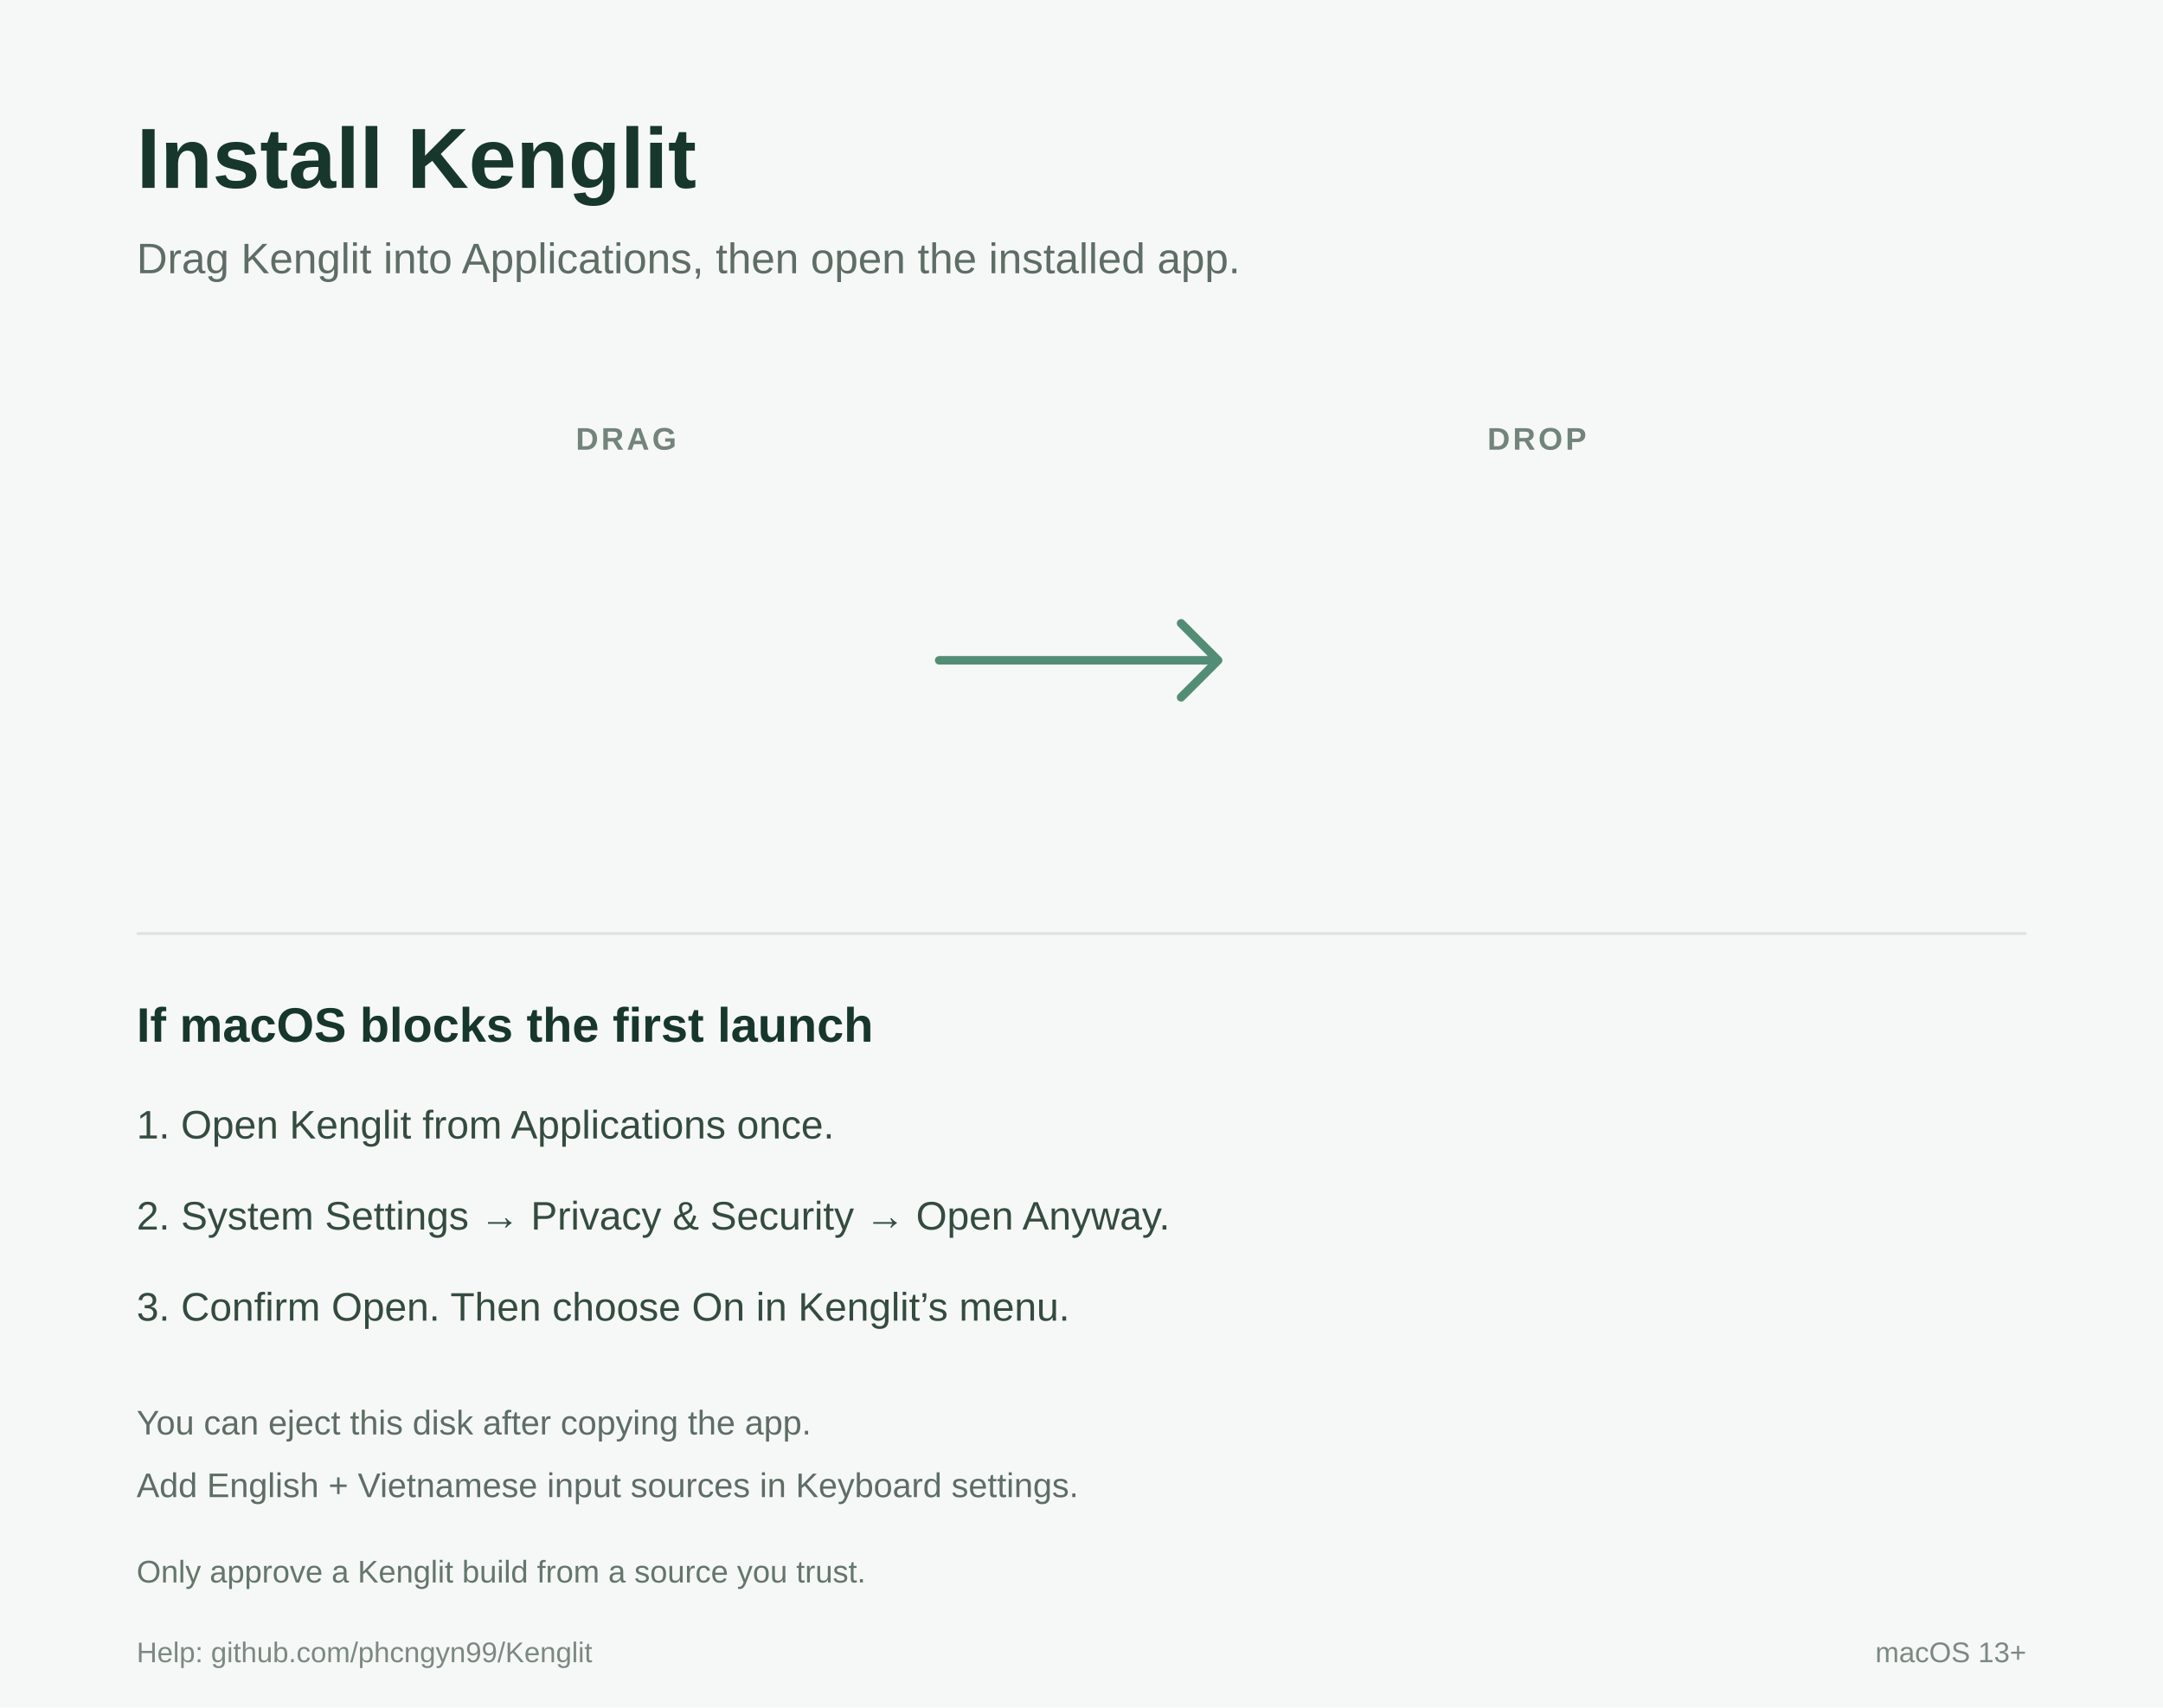
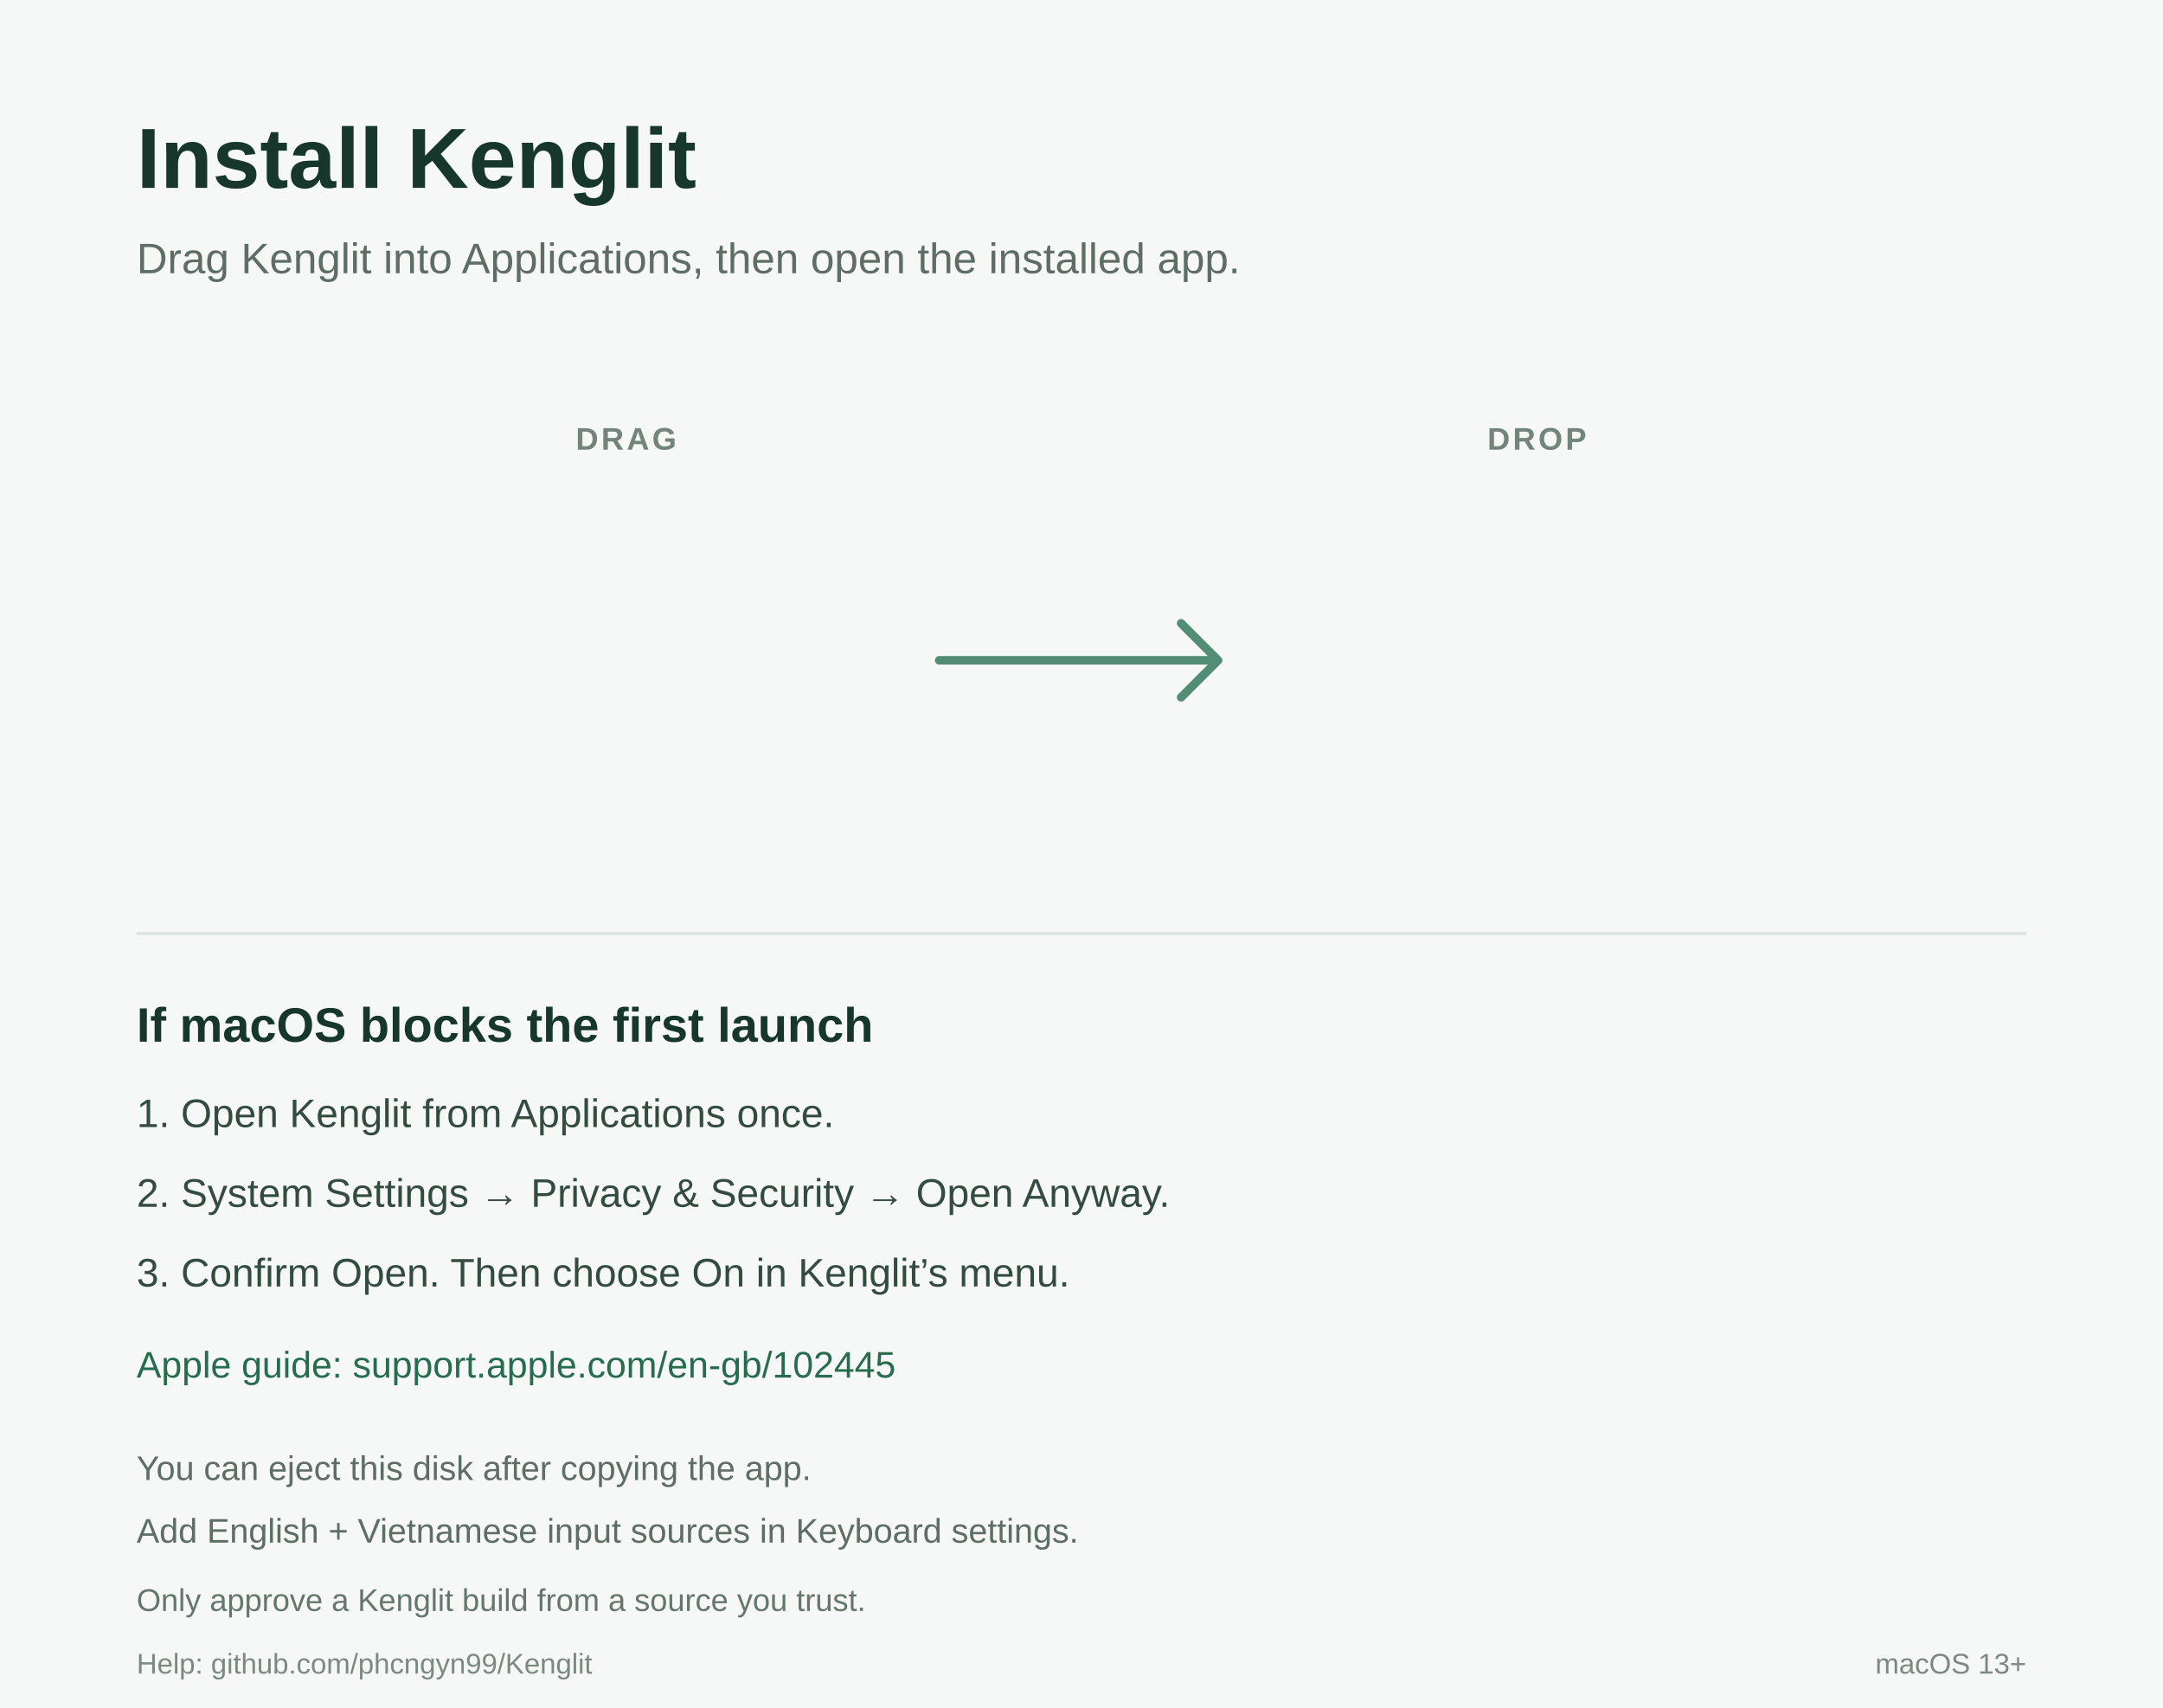
<svg xmlns="http://www.w3.org/2000/svg" width="760" height="600" viewBox="0 0 760 600">
  <rect width="760" height="600" fill="#F6F8F7" />
  <g font-family="Arial, Helvetica, sans-serif">
    <text x="48" y="66" font-size="30" font-weight="700" fill="#17372D">Install Kenglit</text>
    <text x="48" y="96" font-size="15" fill="#5E6D66">Drag Kenglit into Applications, then open the installed app.</text>
    <text x="220" y="158" font-size="11" font-weight="700" letter-spacing="1" text-anchor="middle" fill="#72847B">DRAG</text>
    <text x="540" y="158" font-size="11" font-weight="700" letter-spacing="1" text-anchor="middle" fill="#72847B">DROP</text>
    <path d="M330 232H428M415 219 428 232 415 245" fill="none" stroke="#548D76" stroke-width="3" stroke-linecap="round" stroke-linejoin="round" />
    <path d="M48 328H712" fill="none" stroke="#DBE4DE" />
    <text x="48" y="366" font-size="17" font-weight="700" fill="#17372D">If macOS blocks the first launch</text>
-     <text x="48" y="400" font-size="14" fill="#344C40">1. Open Kenglit from Applications once.</text>
-     <text x="48" y="432" font-size="14" fill="#344C40">2. System Settings → Privacy &amp; Security → Open Anyway.</text>
-     <text x="48" y="464" font-size="14" fill="#344C40">3. Confirm Open. Then choose On in Kenglit’s menu.</text>
-     <text x="48" y="504" font-size="12" fill="#5E6D66">You can eject this disk after copying the app.</text>
-     <text x="48" y="526" font-size="12" fill="#5E6D66">Add English + Vietnamese input sources in Keyboard settings.</text>
-     <text x="48" y="556" font-size="11" fill="#65766C">Only approve a Kenglit build from a source you trust.</text>
-     <text x="48" y="584" font-size="10" fill="#7C8982">Help: github.com/phcngyn99/Kenglit</text>
-     <text x="712" y="584" font-size="10" text-anchor="end" fill="#7C8982">macOS 13+</text>
+     <text x="48" y="396" font-size="14" fill="#344C40">1. Open Kenglit from Applications once.</text>
+     <text x="48" y="424" font-size="14" fill="#344C40">2. System Settings → Privacy &amp; Security → Open Anyway.</text>
+     <text x="48" y="452" font-size="14" fill="#344C40">3. Confirm Open. Then choose On in Kenglit’s menu.</text>
+     <text x="48" y="484" font-size="13" fill="#276C4E">Apple guide: support.apple.com/en-gb/102445</text>
+     <text x="48" y="520" font-size="12" fill="#5E6D66">You can eject this disk after copying the app.</text>
+     <text x="48" y="542" font-size="12" fill="#5E6D66">Add English + Vietnamese input sources in Keyboard settings.</text>
+     <text x="48" y="566" font-size="11" fill="#65766C">Only approve a Kenglit build from a source you trust.</text>
+     <text x="48" y="588" font-size="10" fill="#7C8982">Help: github.com/phcngyn99/Kenglit</text>
+     <text x="712" y="588" font-size="10" text-anchor="end" fill="#7C8982">macOS 13+</text>
  </g>
</svg>
